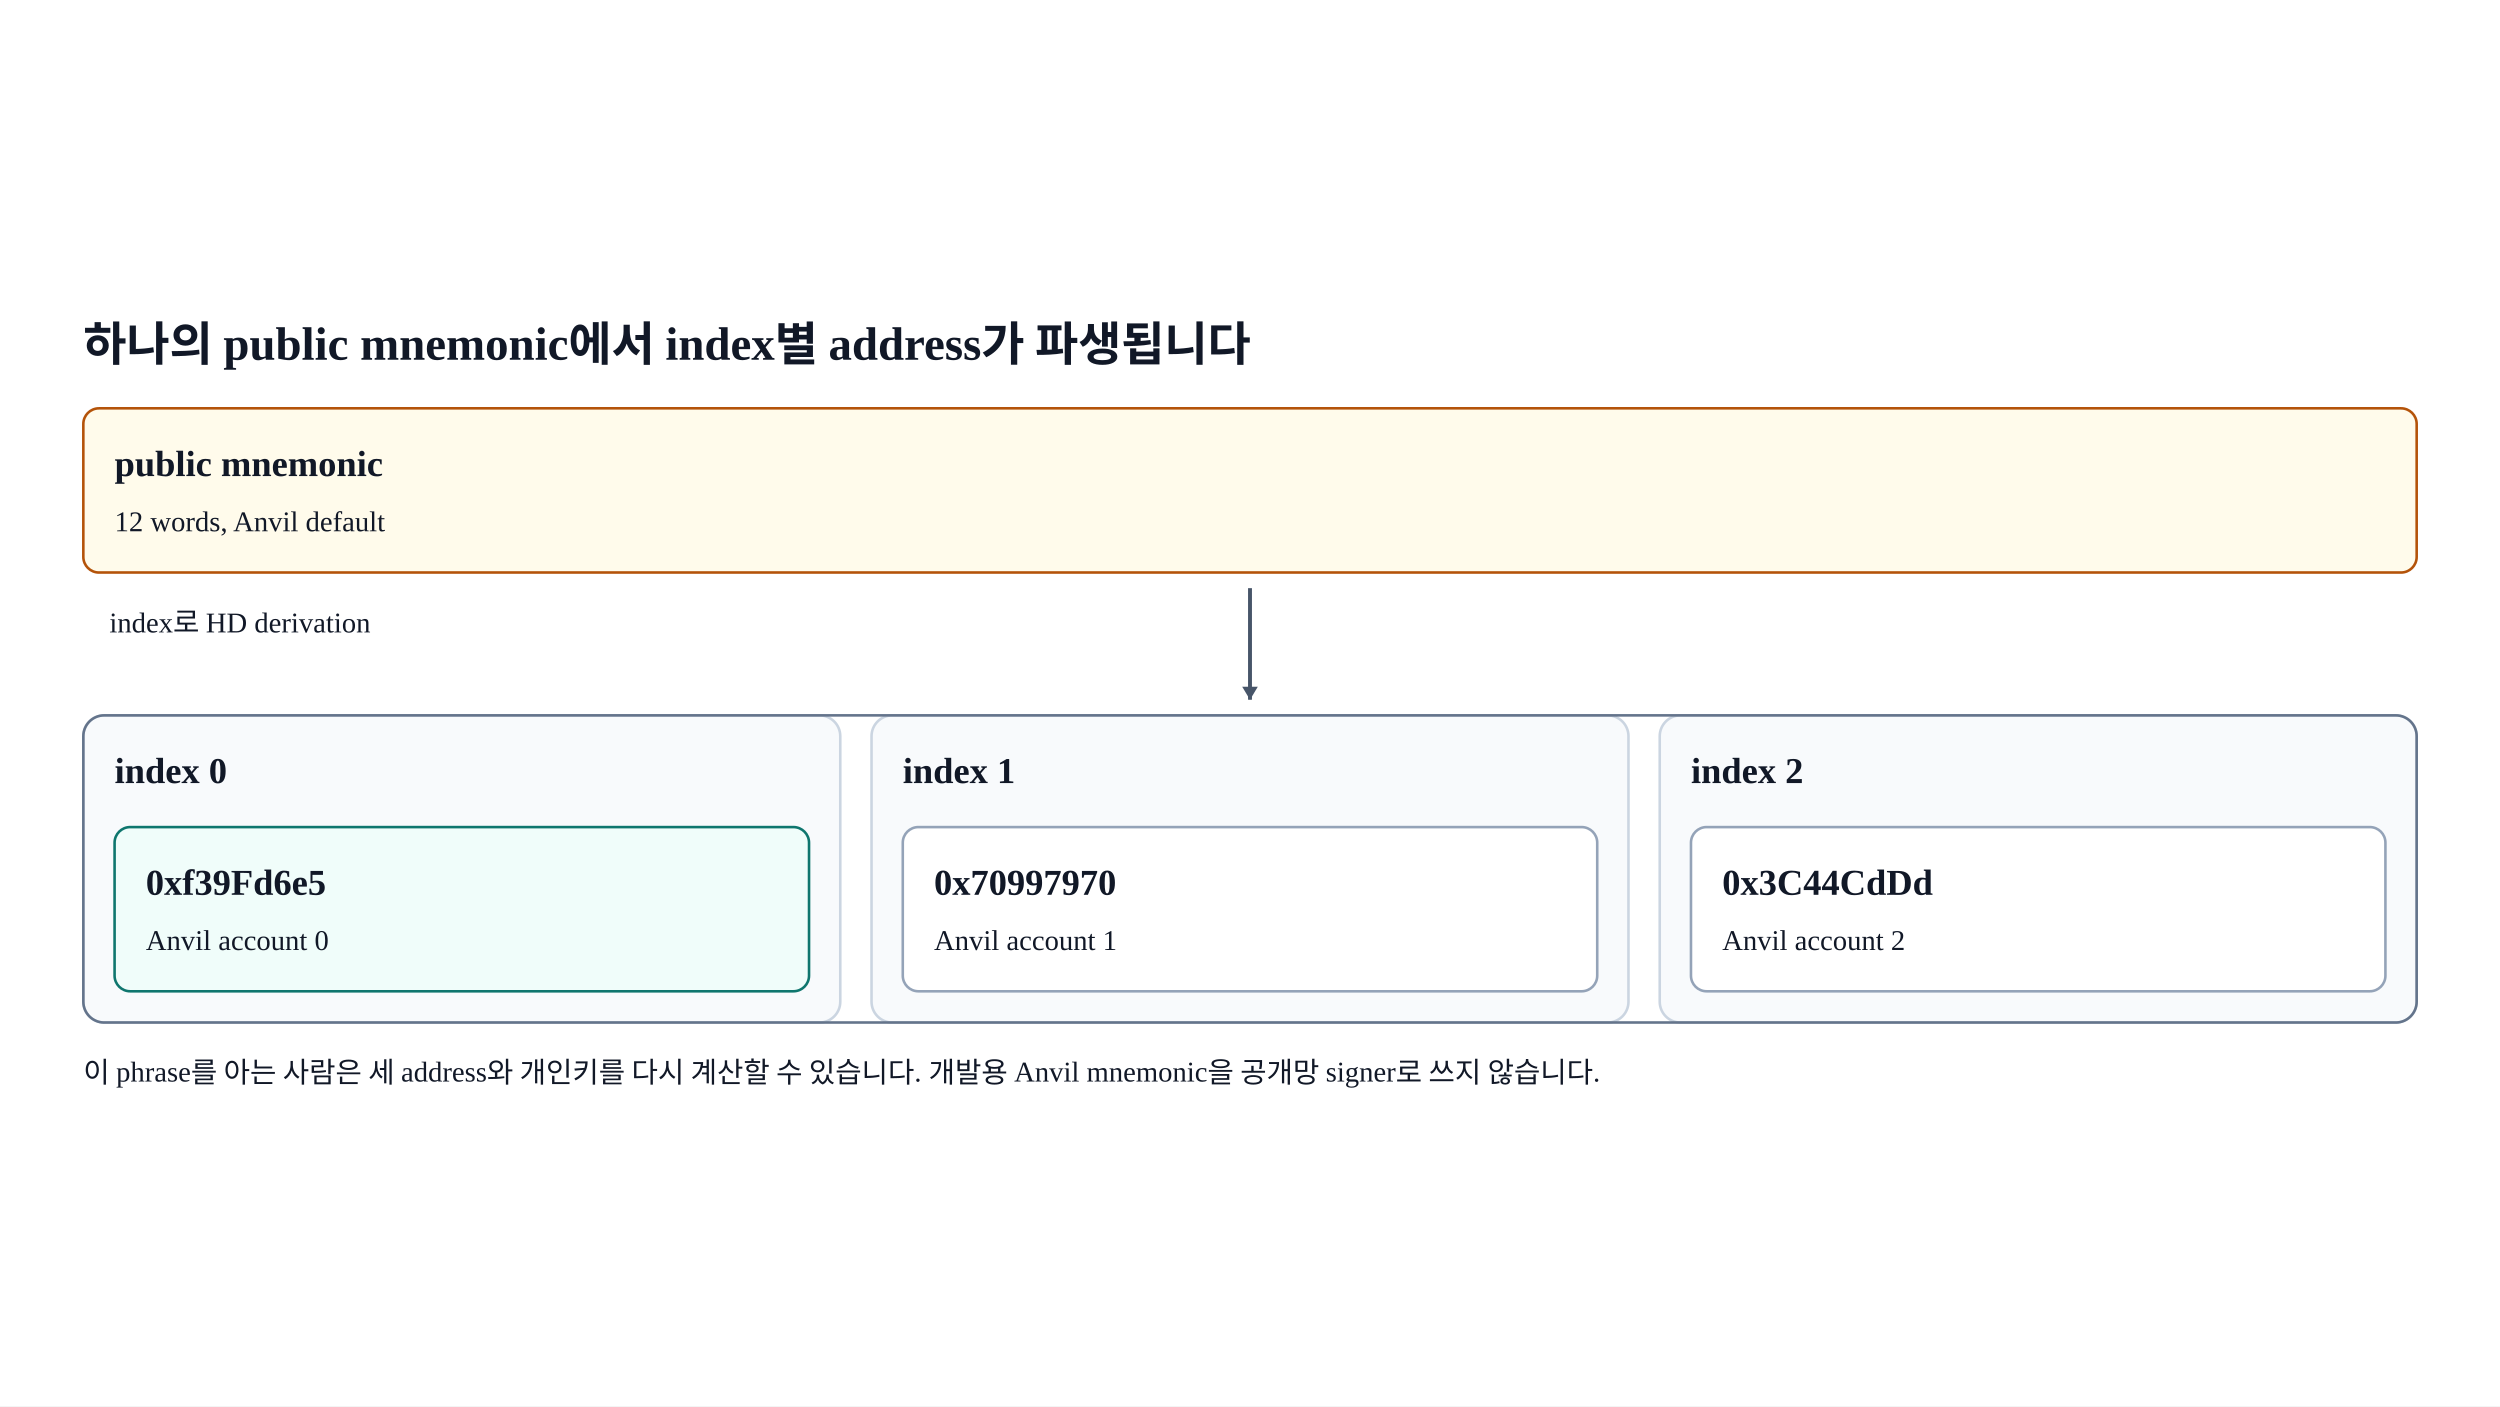
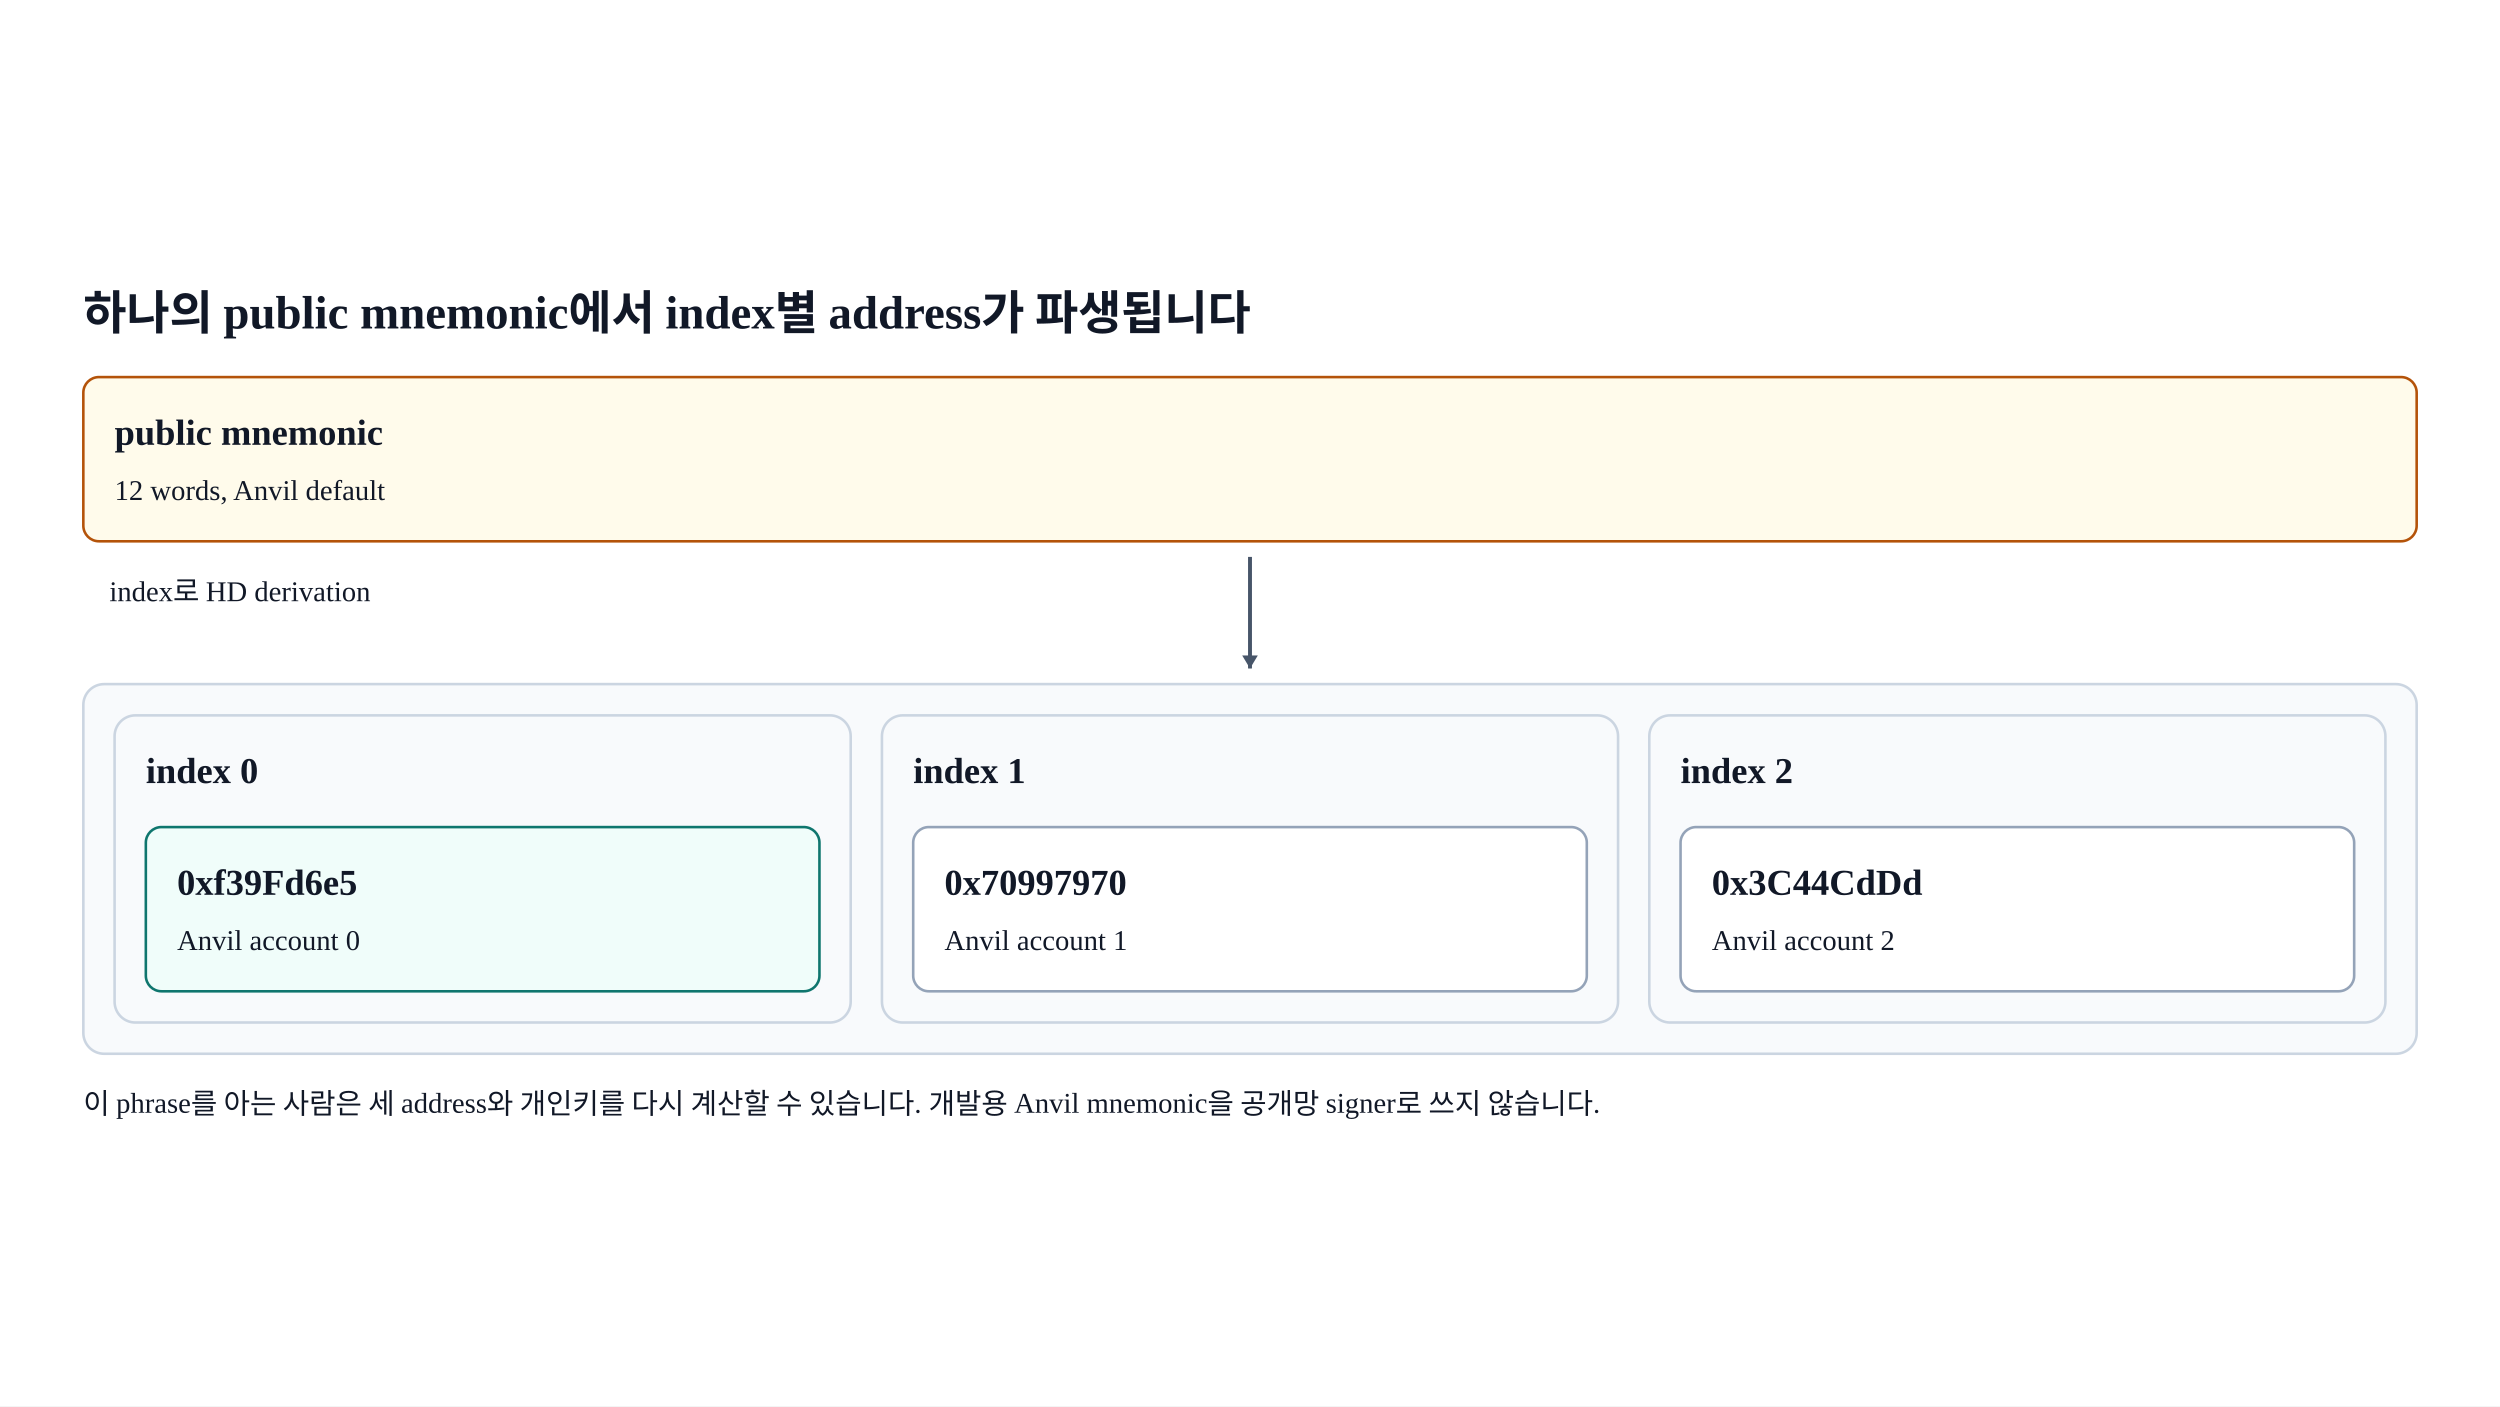
<svg xmlns="http://www.w3.org/2000/svg" class="sd-fhd-artwork" width="1920" height="1080" viewBox="0 0 1920 1080" aria-hidden="true" data-source-sha256="19f6601d1899d8b76324310c0127c45a7974bd4e0cf55c5ba9d61535c72bd222">
  <rect x="0" y="0" width="1920" height="1080" fill="#fff" />
-   <rect data-source="root.0.2.0" x="64.000" y="549.400" width="581.333" height="235.900" rx="16" fill="#f8fafc" stroke="#cbd5e1" stroke-width="2" />
-   <rect data-source="root.0.2.1" x="669.333" y="549.400" width="581.333" height="235.900" rx="16" fill="#f8fafc" stroke="#cbd5e1" stroke-width="2" />
-   <rect data-source="root.0.2.2" x="1274.667" y="549.400" width="581.333" height="235.900" rx="16" fill="#f8fafc" stroke="#cbd5e1" stroke-width="2" />
-   <rect data-source="root.0.2" x="64.000" y="549.400" width="1792.000" height="235.900" rx="16" fill="none" stroke="#64748b" stroke-width="2" />
-   <rect data-node="root.0.1.0" x="64.000" y="313.600" width="1792.000" height="126.100" rx="12" fill="#fffbeb" stroke="#b45309" stroke-width="2" />
-   <rect data-node="root.0.2.0.1" x="88.000" y="635.200" width="533.333" height="126.100" rx="12" fill="#f0fdfa" stroke="#0f766e" stroke-width="2" />
-   <rect data-node="root.0.2.1.1" x="693.333" y="635.200" width="533.333" height="126.100" rx="12" fill="#fff" stroke="#94a3b8" stroke-width="2" />
-   <rect data-node="root.0.2.2.1" x="1298.667" y="635.200" width="533.333" height="126.100" rx="12" fill="#fff" stroke="#94a3b8" stroke-width="2" />
-   <path data-edge="root.0.1.1" data-from="root.0.1.0" data-to="root.0.2" d="M 960.000 451.700 L 960.000 494.550 L 960.000 494.550 L 960.000 537.400" fill="none" stroke="#475569" stroke-width="3" />
-   <polygon data-arrowhead="root.0.1.1" points="960.000,537.400 954.000,527.400 966.000,527.400" fill="#475569" />
-   <text data-source="root.0.0" x="64.000" y="277.000" font-size="36" font-weight="700" fill="#111827">하나의 public mnemonic에서 index별 address가 파생됩니다</text>
-   <text data-source="root.0.1.0" x="88.000" y="365.600" font-size="28" font-weight="700" fill="#111827">public mnemonic</text>
-   <text data-source="root.0.1.0" x="88.000" y="408.000" font-size="22" font-weight="400" fill="#111827">12 words, Anvil default</text>
-   <text data-source="root.0.2.0.0" x="88.000" y="601.400" font-size="28" font-weight="700" fill="#111827">index 0</text>
-   <text data-source="root.0.2.0.1" x="112.000" y="687.200" font-size="28" font-weight="700" fill="#111827">0xf39Fd6e5</text>
-   <text data-source="root.0.2.0.1" x="112.000" y="729.600" font-size="22" font-weight="400" fill="#111827">Anvil account 0</text>
-   <text data-source="root.0.2.1.0" x="693.333" y="601.400" font-size="28" font-weight="700" fill="#111827">index 1</text>
-   <text data-source="root.0.2.1.1" x="717.333" y="687.200" font-size="28" font-weight="700" fill="#111827">0x70997970</text>
-   <text data-source="root.0.2.1.1" x="717.333" y="729.600" font-size="22" font-weight="400" fill="#111827">Anvil account 1</text>
-   <text data-source="root.0.2.2.0" x="1298.667" y="601.400" font-size="28" font-weight="700" fill="#111827">index 2</text>
-   <text data-source="root.0.2.2.1" x="1322.667" y="687.200" font-size="28" font-weight="700" fill="#111827">0x3C44CdDd</text>
-   <text data-source="root.0.2.2.1" x="1322.667" y="729.600" font-size="22" font-weight="400" fill="#111827">Anvil account 2</text>
-   <text data-source="root.0.3" x="64.000" y="831.300" font-size="22" font-weight="400" fill="#111827">이 phrase를 아는 사람은 세 address와 개인키를 다시 계산할 수 있습니다. 개발용 Anvil mnemonic을 공개망 signer로 쓰지 않습니다.</text>
-   <text data-source="root.0.1.1" x="84.000" y="485.700" font-size="22" font-weight="400" fill="#111827">index로 HD derivation</text>
+   <rect data-source="root.0.2" x="64.000" y="525.400" width="1792.000" height="283.900" rx="16" fill="#f8fafc" stroke="#cbd5e1" stroke-width="2" />
+   <rect data-source="root.0.2.0" x="88.000" y="549.400" width="565.333" height="235.900" rx="16" fill="#f8fafc" stroke="#cbd5e1" stroke-width="2" />
+   <rect data-source="root.0.2.1" x="677.333" y="549.400" width="565.333" height="235.900" rx="16" fill="#f8fafc" stroke="#cbd5e1" stroke-width="2" />
+   <rect data-source="root.0.2.2" x="1266.667" y="549.400" width="565.333" height="235.900" rx="16" fill="#f8fafc" stroke="#cbd5e1" stroke-width="2" />
+   <rect data-node="root.0.1.0" x="64.000" y="289.600" width="1792.000" height="126.100" rx="12" fill="#fffbeb" stroke="#b45309" stroke-width="2" />
+   <rect data-node="root.0.2.0.1" x="112.000" y="635.200" width="517.333" height="126.100" rx="12" fill="#f0fdfa" stroke="#0f766e" stroke-width="2" />
+   <rect data-node="root.0.2.1.1" x="701.333" y="635.200" width="517.333" height="126.100" rx="12" fill="#fff" stroke="#94a3b8" stroke-width="2" />
+   <rect data-node="root.0.2.2.1" x="1290.667" y="635.200" width="517.333" height="126.100" rx="12" fill="#fff" stroke="#94a3b8" stroke-width="2" />
+   <path data-edge="root.0.1.1" data-from="root.0.1.0" data-to="root.0.2" d="M 960.000 427.700 L 960.000 470.550 L 960.000 470.550 L 960.000 513.400" fill="none" stroke="#475569" stroke-width="3" />
+   <polygon data-arrowhead="root.0.1.1" points="960.000,513.400 954.000,503.400 966.000,503.400" fill="#475569" />
+   <text data-source="root.0.0" x="64.000" y="253.000" font-size="36" font-weight="700" fill="#111827">하나의 public mnemonic에서 index별 address가 파생됩니다</text>
+   <text data-source="root.0.1.0" x="88.000" y="341.600" font-size="28" font-weight="700" fill="#111827">public mnemonic</text>
+   <text data-source="root.0.1.0" x="88.000" y="384.000" font-size="22" font-weight="400" fill="#111827">12 words, Anvil default</text>
+   <text data-source="root.0.2.0.0" x="112.000" y="601.400" font-size="28" font-weight="700" fill="#111827">index 0</text>
+   <text data-source="root.0.2.0.1" x="136.000" y="687.200" font-size="28" font-weight="700" fill="#111827">0xf39Fd6e5</text>
+   <text data-source="root.0.2.0.1" x="136.000" y="729.600" font-size="22" font-weight="400" fill="#111827">Anvil account 0</text>
+   <text data-source="root.0.2.1.0" x="701.333" y="601.400" font-size="28" font-weight="700" fill="#111827">index 1</text>
+   <text data-source="root.0.2.1.1" x="725.333" y="687.200" font-size="28" font-weight="700" fill="#111827">0x70997970</text>
+   <text data-source="root.0.2.1.1" x="725.333" y="729.600" font-size="22" font-weight="400" fill="#111827">Anvil account 1</text>
+   <text data-source="root.0.2.2.0" x="1290.667" y="601.400" font-size="28" font-weight="700" fill="#111827">index 2</text>
+   <text data-source="root.0.2.2.1" x="1314.667" y="687.200" font-size="28" font-weight="700" fill="#111827">0x3C44CdDd</text>
+   <text data-source="root.0.2.2.1" x="1314.667" y="729.600" font-size="22" font-weight="400" fill="#111827">Anvil account 2</text>
+   <text data-source="root.0.3" x="64.000" y="855.300" font-size="22" font-weight="400" fill="#111827">이 phrase를 아는 사람은 세 address와 개인키를 다시 계산할 수 있습니다. 개발용 Anvil mnemonic을 공개망 signer로 쓰지 않습니다.</text>
+   <text data-source="root.0.1.1" x="84.000" y="461.700" font-size="22" font-weight="400" fill="#111827">index로 HD derivation</text>
</svg>
